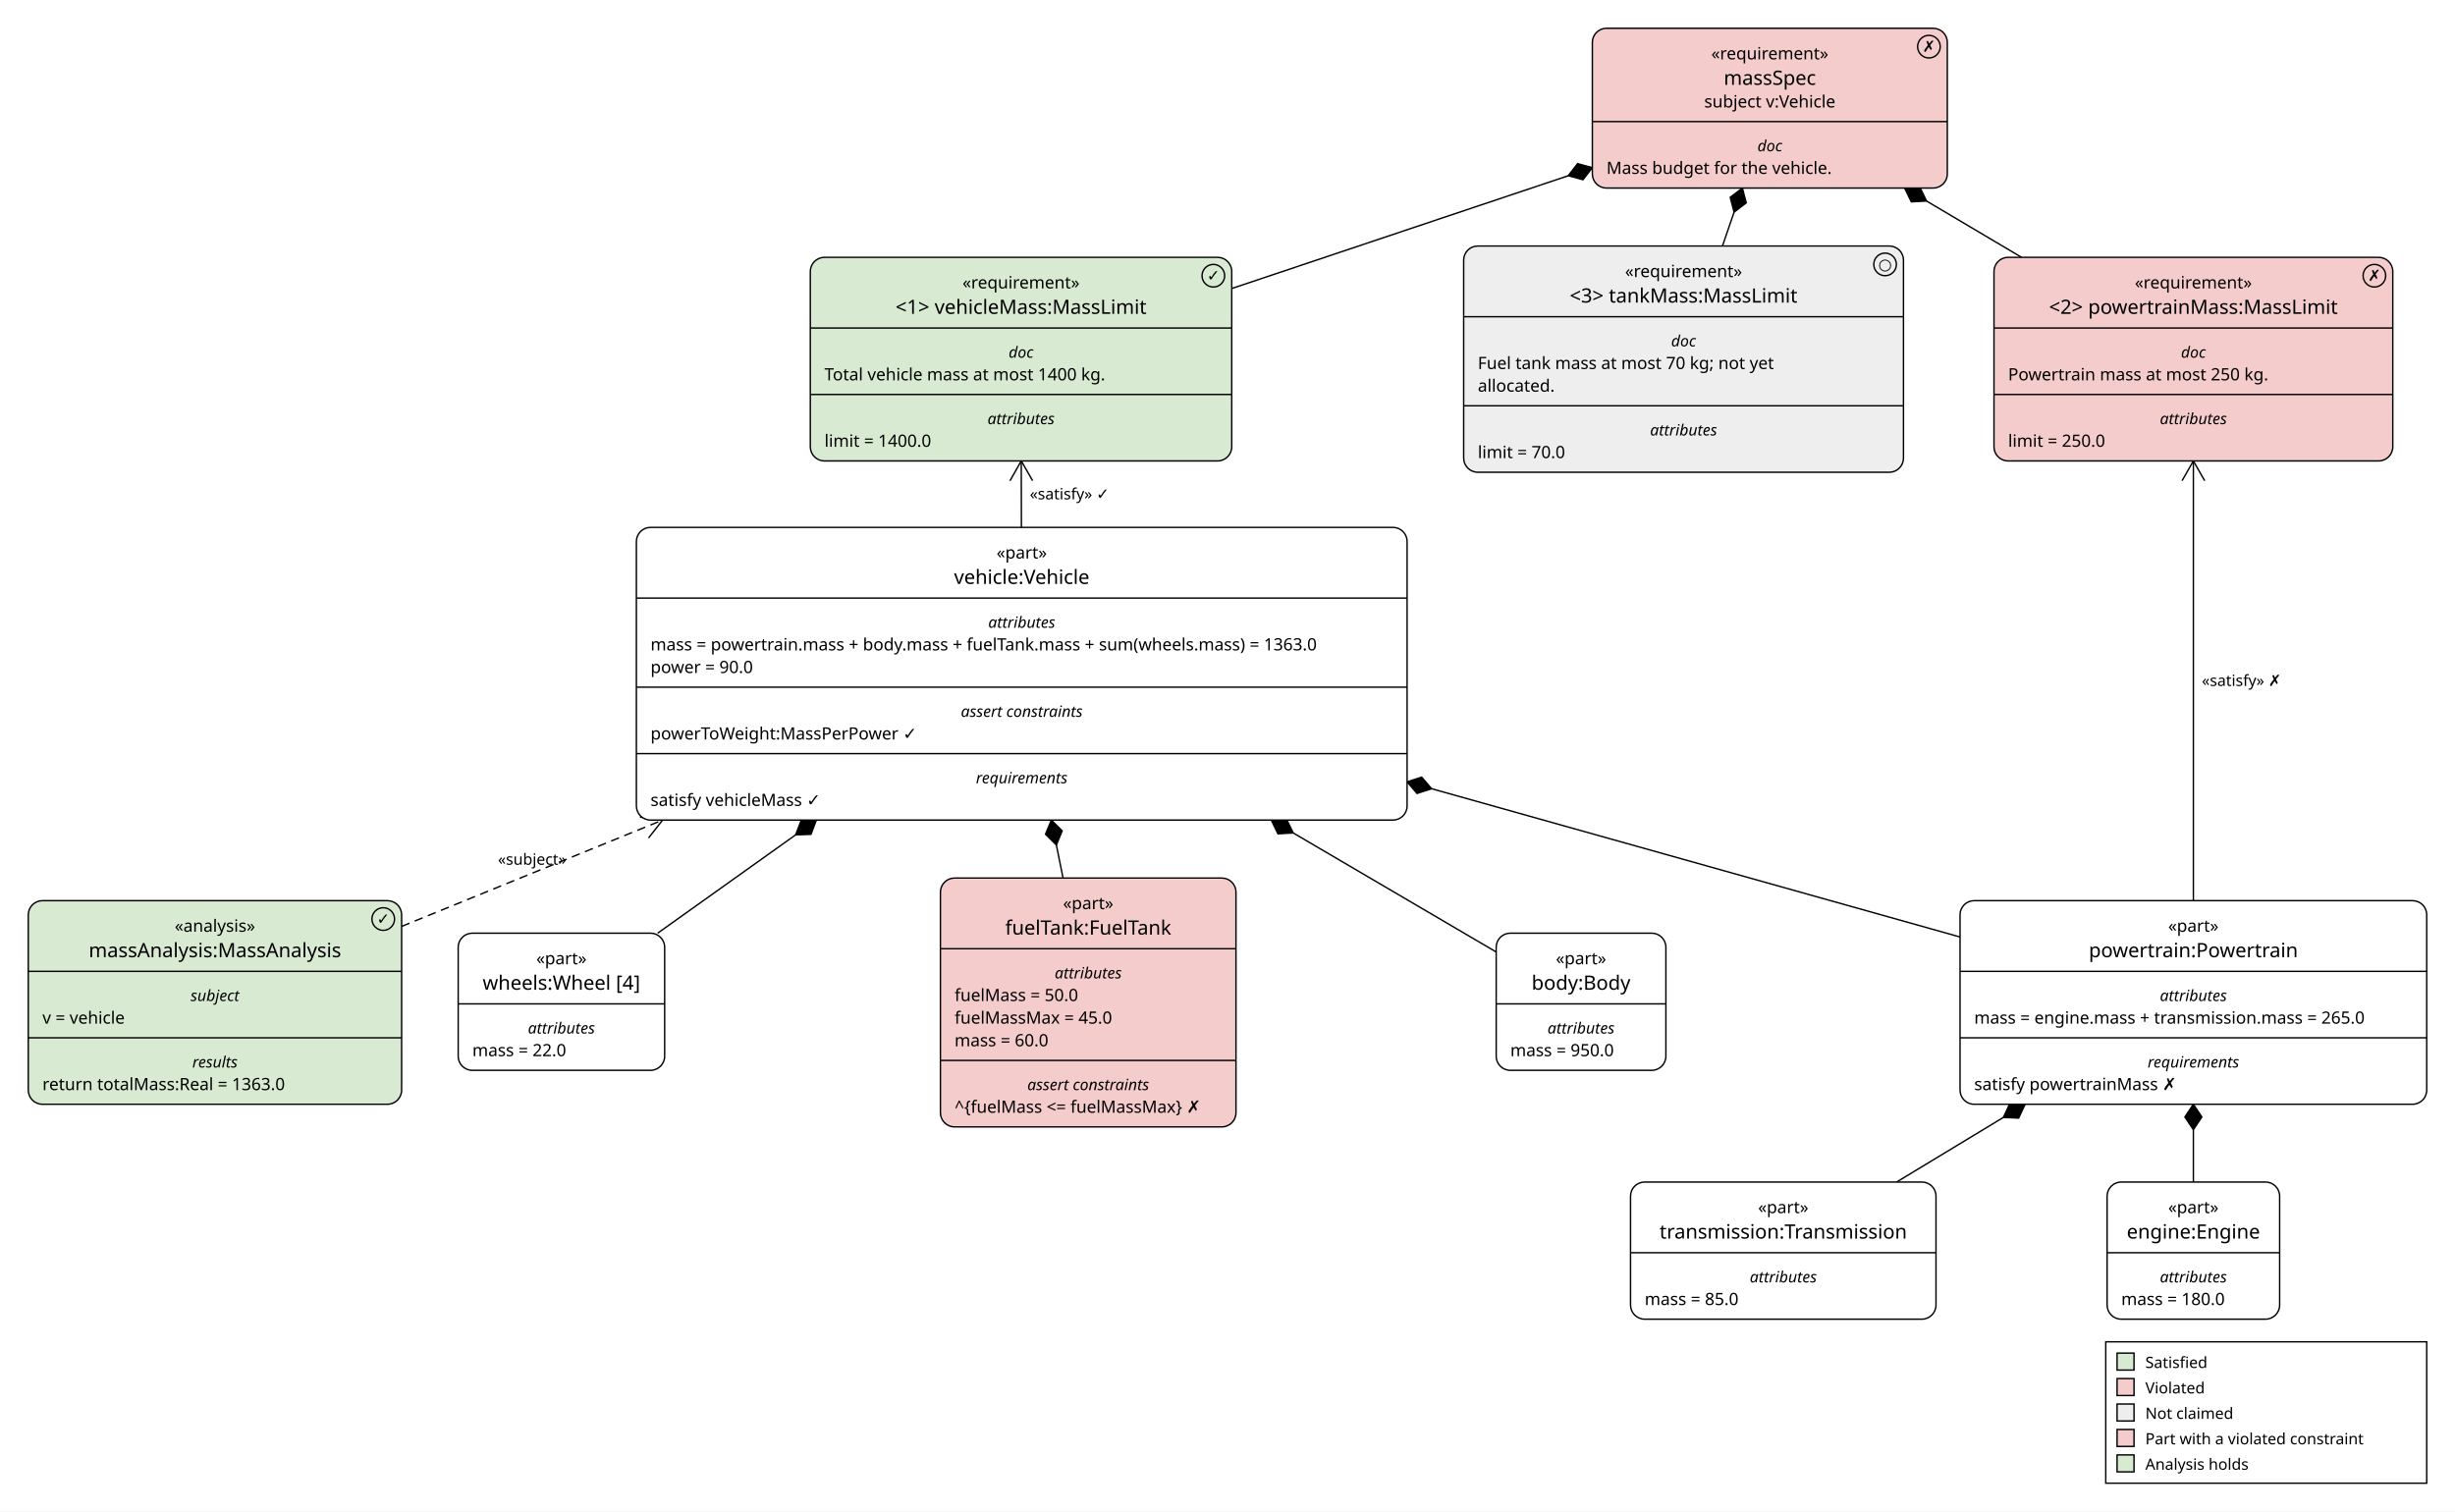
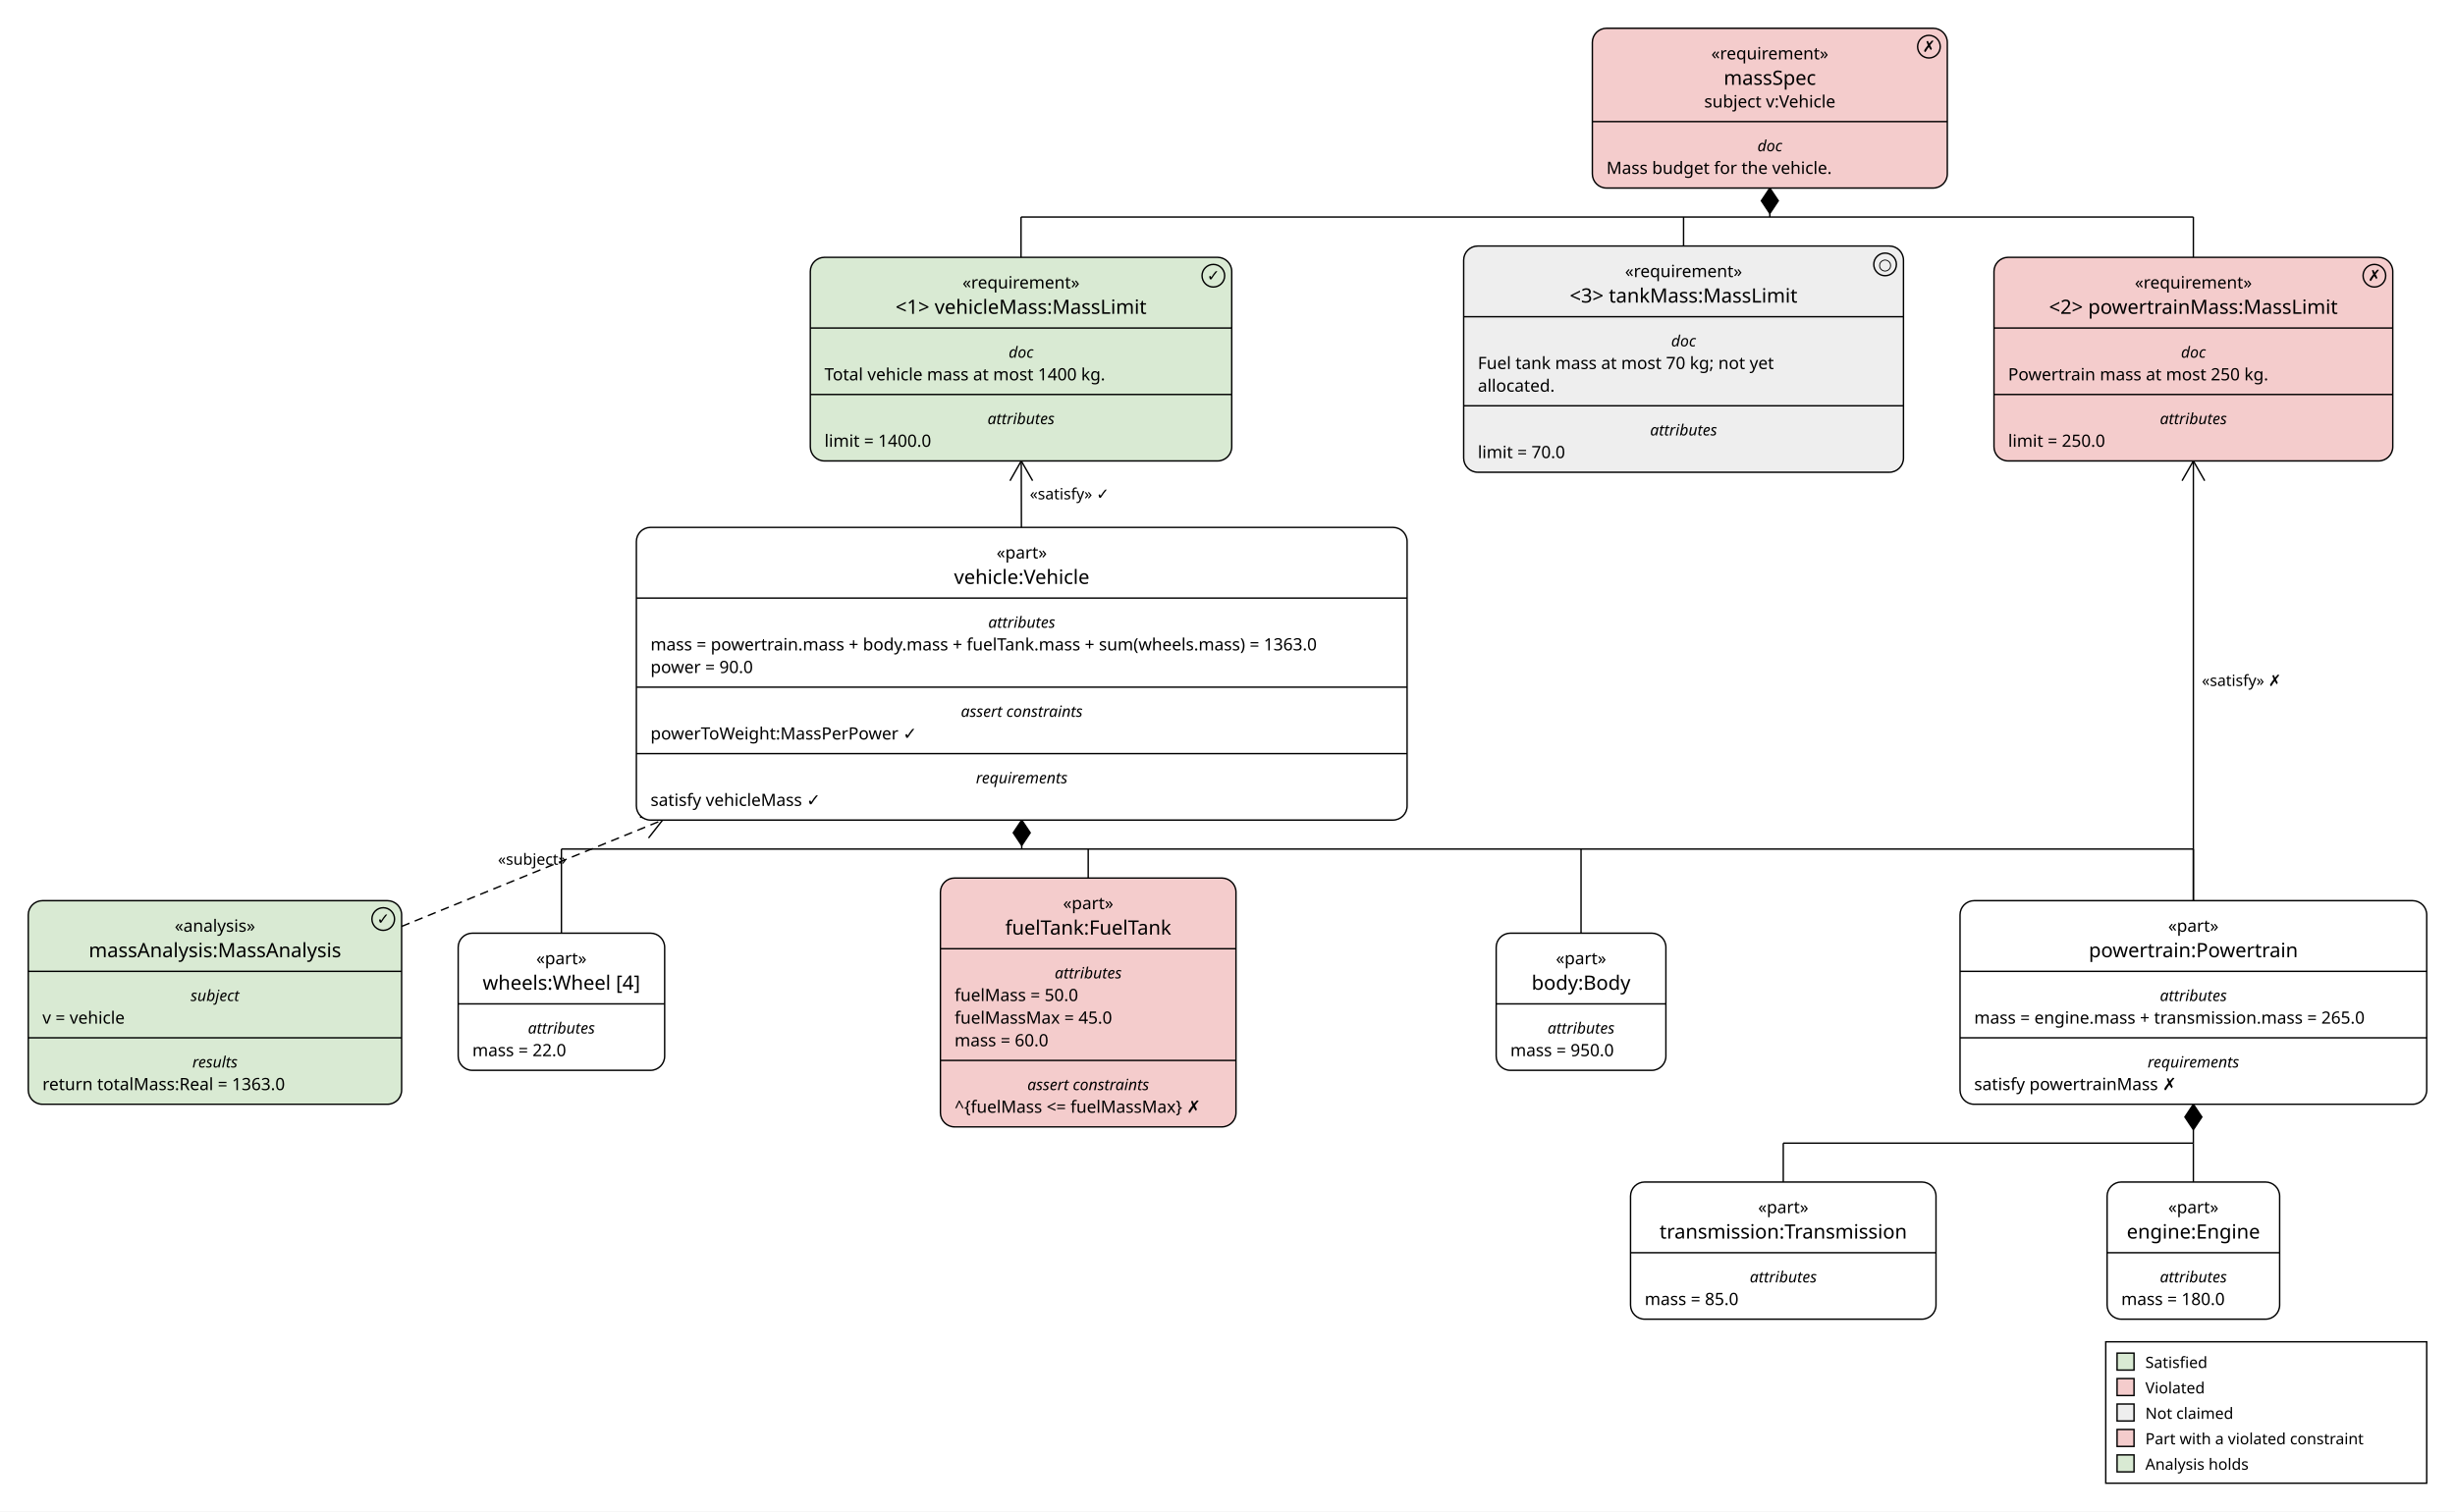
<svg xmlns="http://www.w3.org/2000/svg" width="1736" height="1069" viewBox="0 0 1736 1069" font-family="sans-serif">
  <rect x="0" y="0" width="1736" height="1069" fill="#ffffff" />
-   <polyline points="1362.32,142.18 1429.51,182" fill="none" stroke="#000000" />
-   <polygon points="1346.83,133 1351.52,142.75 1362.32,142.18 1357.64,132.43" fill="#000000" stroke="#000000" />
-   <polyline points="1226.23,150.02 1217.99,174" fill="none" stroke="#000000" />
-   <polygon points="1232.08,133 1223.48,139.56 1226.23,150.02 1234.83,143.46" fill="#000000" stroke="#000000" />
-   <polyline points="1108.93,124.29 871,204.05" fill="none" stroke="#000000" />
-   <polygon points="1126,118.57 1115.56,115.74 1108.93,124.29 1119.37,127.12" fill="#000000" stroke="#000000" />
-   <polyline points="914.47,589.11 1058,673.3" fill="none" stroke="#000000" />
-   <polygon points="898.94,580 903.67,589.73 914.47,589.11 909.74,579.38" fill="#000000" stroke="#000000" />
-   <polyline points="746.99,597.64 751.71,621" fill="none" stroke="#000000" />
-   <polygon points="743.42,580 739.32,590.01 746.99,597.64 751.09,587.63" fill="#000000" stroke="#000000" />
-   <polyline points="1012.33,557.83 1386,662.7" fill="none" stroke="#000000" />
-   <polygon points="995,552.97 1002.04,561.18 1012.33,557.83 1005.29,549.63" fill="#000000" stroke="#000000" />
-   <polyline points="1551,799 1551,836" fill="none" stroke="#000000" />
+   <polygon points="1251.5,133 1245.5,142 1251.5,151 1257.5,142" fill="#000000" stroke="#000000" />
+   <polyline points="1251.5,151 1251.5,153.5" fill="none" stroke="#000000" />
+   <polyline points="722,153.5 1551,153.5" fill="none" stroke="#000000" />
+   <polygon points="722.5,580 716.5,589 722.5,598 728.5,589" fill="#000000" stroke="#000000" />
+   <polyline points="722.5,598 722.5,600.5" fill="none" stroke="#000000" />
+   <polyline points="397,600.5 1551,600.5" fill="none" stroke="#000000" />
  <polygon points="1551,781 1545,790 1551,799 1557,790" fill="#000000" stroke="#000000" />
-   <polyline points="1416.63,790.32 1341.14,836" fill="none" stroke="#000000" />
-   <polygon points="1432.03,781 1421.22,780.53 1416.63,790.32 1427.43,790.79" fill="#000000" stroke="#000000" />
-   <polyline points="562.63,590.45 465.05,660" fill="none" stroke="#000000" />
-   <polygon points="577.29,580 566.48,580.34 562.63,590.45 573.44,590.11" fill="#000000" stroke="#000000" />
+   <polyline points="1551,799 1551,808.5" fill="none" stroke="#000000" />
+   <polyline points="1261,808.5 1551,808.5" fill="none" stroke="#000000" />
+   <polyline points="1551,153.5 1551,182" fill="none" stroke="#000000" />
+   <polyline points="1190.5,153.5 1190.5,174" fill="none" stroke="#000000" />
+   <polyline points="722,153.5 722,182" fill="none" stroke="#000000" />
+   <polyline points="1118,600.5 1118,660" fill="none" stroke="#000000" />
+   <polyline points="769.5,600.5 769.5,621" fill="none" stroke="#000000" />
+   <polyline points="1551,600.5 1551,637" fill="none" stroke="#000000" />
+   <polyline points="1551,808.5 1551,836" fill="none" stroke="#000000" />
+   <polyline points="1261,808.5 1261,836" fill="none" stroke="#000000" />
+   <polyline points="397,600.5 397,660" fill="none" stroke="#000000" />
  <polyline points="284,655.21 468.54,580" fill="none" stroke="#000000" stroke-dasharray="6 4" />
  <polyline points="458.59,592.69 468.54,580 452.55,577.88" fill="none" stroke="#000000" />
  <text x="376.27" y="611.6" text-anchor="middle" font-size="11">«subject»</text>
  <polyline points="722.27,373 722.16,326" fill="none" stroke="#000000" />
  <polyline points="730.19,339.98 722.16,326 714.19,340.02" fill="none" stroke="#000000" />
  <text x="728.21" y="353.17" text-anchor="start" font-size="11">«satisfy» ✓</text>
  <polyline points="1551,637 1551,326" fill="none" stroke="#000000" />
  <polyline points="1559,340 1551,326 1543,340" fill="none" stroke="#000000" />
  <text x="1557" y="485.17" text-anchor="start" font-size="11">«satisfy» ✗</text>
  <rect x="20" y="637" width="264" height="144" rx="10" fill="#d9ead3" stroke="#000000" />
  <text x="152" y="659" text-anchor="middle" font-size="12">«analysis»</text>
  <text x="152" y="677" text-anchor="middle" font-size="14">massAnalysis:MassAnalysis</text>
  <rect x="263" y="642" width="16" height="16" rx="8" fill="none" stroke="#000000" />
  <text x="271" y="653.67" text-anchor="middle" font-size="11">✓</text>
  <polyline points="20,687 284,687" fill="none" stroke="#000000" />
  <text x="152" y="708" text-anchor="middle" font-size="11" font-style="italic">subject</text>
  <text x="30" y="724" text-anchor="start" font-size="12">v = vehicle</text>
  <polyline points="20,734 284,734" fill="none" stroke="#000000" />
  <text x="152" y="755" text-anchor="middle" font-size="11" font-style="italic">results</text>
  <text x="30" y="771" text-anchor="start" font-size="12">return totalMass:Real = 1363.0</text>
  <rect x="1126" y="20" width="251" height="113" rx="10" fill="#f4cccc" stroke="#000000" />
  <text x="1251.5" y="42" text-anchor="middle" font-size="12">«requirement»</text>
  <text x="1251.5" y="60" text-anchor="middle" font-size="14">massSpec</text>
  <text x="1251.5" y="76" text-anchor="middle" font-size="12">subject v:Vehicle</text>
  <rect x="1356" y="25" width="16" height="16" rx="8" fill="none" stroke="#000000" />
  <text x="1364" y="36.67" text-anchor="middle" font-size="11">✗</text>
  <polyline points="1126,86 1377,86" fill="none" stroke="#000000" />
  <text x="1251.5" y="107" text-anchor="middle" font-size="11" font-style="italic">doc</text>
  <text x="1136" y="123" text-anchor="start" font-size="12">Mass budget for the vehicle.</text>
  <rect x="1410" y="182" width="282" height="144" rx="10" fill="#f4cccc" stroke="#000000" />
  <text x="1551" y="204" text-anchor="middle" font-size="12">«requirement»</text>
  <text x="1551" y="222" text-anchor="middle" font-size="14">&lt;2&gt; powertrainMass:MassLimit</text>
  <rect x="1671" y="187" width="16" height="16" rx="8" fill="none" stroke="#000000" />
  <text x="1679" y="198.67" text-anchor="middle" font-size="11">✗</text>
  <polyline points="1410,232 1692,232" fill="none" stroke="#000000" />
  <text x="1551" y="253" text-anchor="middle" font-size="11" font-style="italic">doc</text>
  <text x="1420" y="269" text-anchor="start" font-size="12">Powertrain mass at most 250 kg.</text>
  <polyline points="1410,279 1692,279" fill="none" stroke="#000000" />
  <text x="1551" y="300" text-anchor="middle" font-size="11" font-style="italic">attributes</text>
  <text x="1420" y="316" text-anchor="start" font-size="12">limit = 250.0</text>
  <rect x="1035" y="174" width="311" height="160" rx="10" fill="#eeeeee" stroke="#000000" />
  <text x="1190.5" y="196" text-anchor="middle" font-size="12">«requirement»</text>
  <text x="1190.5" y="214" text-anchor="middle" font-size="14">&lt;3&gt; tankMass:MassLimit</text>
  <rect x="1325" y="179" width="16" height="16" rx="8" fill="none" stroke="#000000" />
  <text x="1333" y="190.67" text-anchor="middle" font-size="11">○</text>
  <polyline points="1035,224 1346,224" fill="none" stroke="#000000" />
  <text x="1190.5" y="245" text-anchor="middle" font-size="11" font-style="italic">doc</text>
  <text x="1045" y="261" text-anchor="start" font-size="12">Fuel tank mass at most 70 kg; not yet</text>
  <text x="1045" y="277" text-anchor="start" font-size="12">allocated.</text>
  <polyline points="1035,287 1346,287" fill="none" stroke="#000000" />
  <text x="1190.5" y="308" text-anchor="middle" font-size="11" font-style="italic">attributes</text>
  <text x="1045" y="324" text-anchor="start" font-size="12">limit = 70.0</text>
  <rect x="573" y="182" width="298" height="144" rx="10" fill="#d9ead3" stroke="#000000" />
  <text x="722" y="204" text-anchor="middle" font-size="12">«requirement»</text>
  <text x="722" y="222" text-anchor="middle" font-size="14">&lt;1&gt; vehicleMass:MassLimit</text>
  <rect x="850" y="187" width="16" height="16" rx="8" fill="none" stroke="#000000" />
  <text x="858" y="198.67" text-anchor="middle" font-size="11">✓</text>
  <polyline points="573,232 871,232" fill="none" stroke="#000000" />
  <text x="722" y="253" text-anchor="middle" font-size="11" font-style="italic">doc</text>
  <text x="583" y="269" text-anchor="start" font-size="12">Total vehicle mass at most 1400 kg.</text>
  <polyline points="573,279 871,279" fill="none" stroke="#000000" />
  <text x="722" y="300" text-anchor="middle" font-size="11" font-style="italic">attributes</text>
  <text x="583" y="316" text-anchor="start" font-size="12">limit = 1400.0</text>
  <rect x="450" y="373" width="545" height="207" rx="10" fill="#ffffff" stroke="#000000" />
  <text x="722.5" y="395" text-anchor="middle" font-size="12">«part»</text>
  <text x="722.5" y="413" text-anchor="middle" font-size="14">vehicle:Vehicle</text>
  <polyline points="450,423 995,423" fill="none" stroke="#000000" />
  <text x="722.5" y="444" text-anchor="middle" font-size="11" font-style="italic">attributes</text>
  <text x="460" y="460" text-anchor="start" font-size="12">mass = powertrain.mass + body.mass + fuelTank.mass + sum(wheels.mass) = 1363.0</text>
  <text x="460" y="476" text-anchor="start" font-size="12">power = 90.0</text>
  <polyline points="450,486 995,486" fill="none" stroke="#000000" />
  <text x="722.5" y="507" text-anchor="middle" font-size="11" font-style="italic">assert constraints</text>
  <text x="460" y="523" text-anchor="start" font-size="12">powerToWeight:MassPerPower ✓</text>
  <polyline points="450,533 995,533" fill="none" stroke="#000000" />
  <text x="722.5" y="554" text-anchor="middle" font-size="11" font-style="italic">requirements</text>
  <text x="460" y="570" text-anchor="start" font-size="12">satisfy vehicleMass ✓</text>
  <rect x="1058" y="660" width="120" height="97" rx="10" fill="#ffffff" stroke="#000000" />
  <text x="1118" y="682" text-anchor="middle" font-size="12">«part»</text>
  <text x="1118" y="700" text-anchor="middle" font-size="14">body:Body</text>
  <polyline points="1058,710 1178,710" fill="none" stroke="#000000" />
  <text x="1118" y="731" text-anchor="middle" font-size="11" font-style="italic">attributes</text>
  <text x="1068" y="747" text-anchor="start" font-size="12">mass = 950.0</text>
  <rect x="665" y="621" width="209" height="176" rx="10" fill="#f4cccc" stroke="#000000" />
  <text x="769.5" y="643" text-anchor="middle" font-size="12">«part»</text>
  <text x="769.5" y="661" text-anchor="middle" font-size="14">fuelTank:FuelTank</text>
  <polyline points="665,671 874,671" fill="none" stroke="#000000" />
  <text x="769.5" y="692" text-anchor="middle" font-size="11" font-style="italic">attributes</text>
  <text x="675" y="708" text-anchor="start" font-size="12">fuelMass = 50.0</text>
  <text x="675" y="724" text-anchor="start" font-size="12">fuelMassMax = 45.0</text>
  <text x="675" y="740" text-anchor="start" font-size="12">mass = 60.0</text>
  <polyline points="665,750 874,750" fill="none" stroke="#000000" />
  <text x="769.5" y="771" text-anchor="middle" font-size="11" font-style="italic">assert constraints</text>
  <text x="675" y="787" text-anchor="start" font-size="12">^{fuelMass &lt;= fuelMassMax} ✗</text>
  <rect x="1386" y="637" width="330" height="144" rx="10" fill="#ffffff" stroke="#000000" />
  <text x="1551" y="659" text-anchor="middle" font-size="12">«part»</text>
  <text x="1551" y="677" text-anchor="middle" font-size="14">powertrain:Powertrain</text>
  <polyline points="1386,687 1716,687" fill="none" stroke="#000000" />
  <text x="1551" y="708" text-anchor="middle" font-size="11" font-style="italic">attributes</text>
  <text x="1396" y="724" text-anchor="start" font-size="12">mass = engine.mass + transmission.mass = 265.0</text>
  <polyline points="1386,734 1716,734" fill="none" stroke="#000000" />
  <text x="1551" y="755" text-anchor="middle" font-size="11" font-style="italic">requirements</text>
  <text x="1396" y="771" text-anchor="start" font-size="12">satisfy powertrainMass ✗</text>
  <rect x="1490" y="836" width="122" height="97" rx="10" fill="#ffffff" stroke="#000000" />
  <text x="1551" y="858" text-anchor="middle" font-size="12">«part»</text>
  <text x="1551" y="876" text-anchor="middle" font-size="14">engine:Engine</text>
  <polyline points="1490,886 1612,886" fill="none" stroke="#000000" />
  <text x="1551" y="907" text-anchor="middle" font-size="11" font-style="italic">attributes</text>
  <text x="1500" y="923" text-anchor="start" font-size="12">mass = 180.0</text>
  <rect x="1153" y="836" width="216" height="97" rx="10" fill="#ffffff" stroke="#000000" />
  <text x="1261" y="858" text-anchor="middle" font-size="12">«part»</text>
  <text x="1261" y="876" text-anchor="middle" font-size="14">transmission:Transmission</text>
  <polyline points="1153,886 1369,886" fill="none" stroke="#000000" />
  <text x="1261" y="907" text-anchor="middle" font-size="11" font-style="italic">attributes</text>
  <text x="1163" y="923" text-anchor="start" font-size="12">mass = 85.0</text>
  <rect x="324" y="660" width="146" height="97" rx="10" fill="#ffffff" stroke="#000000" />
  <text x="397" y="682" text-anchor="middle" font-size="12">«part»</text>
  <text x="397" y="700" text-anchor="middle" font-size="14">wheels:Wheel [4]</text>
  <polyline points="324,710 470,710" fill="none" stroke="#000000" />
  <text x="397" y="731" text-anchor="middle" font-size="11" font-style="italic">attributes</text>
  <text x="334" y="747" text-anchor="start" font-size="12">mass = 22.0</text>
  <rect x="1489.04" y="949" width="226.96" height="100" fill="#ffffff" stroke="#000000" />
  <rect x="1497.04" y="957" width="12" height="12" fill="#d9ead3" stroke="#000000" />
  <text x="1517.04" y="967.5" text-anchor="start" font-size="11">Satisfied</text>
  <rect x="1497.04" y="975" width="12" height="12" fill="#f4cccc" stroke="#000000" />
  <text x="1517.04" y="985.5" text-anchor="start" font-size="11">Violated</text>
  <rect x="1497.04" y="993" width="12" height="12" fill="#eeeeee" stroke="#000000" />
  <text x="1517.04" y="1003.5" text-anchor="start" font-size="11">Not claimed</text>
  <rect x="1497.04" y="1011" width="12" height="12" fill="#f4cccc" stroke="#000000" />
  <text x="1517.04" y="1021.5" text-anchor="start" font-size="11">Part with a violated constraint</text>
  <rect x="1497.04" y="1029" width="12" height="12" fill="#d9ead3" stroke="#000000" />
  <text x="1517.04" y="1039.5" text-anchor="start" font-size="11">Analysis holds</text>
</svg>
